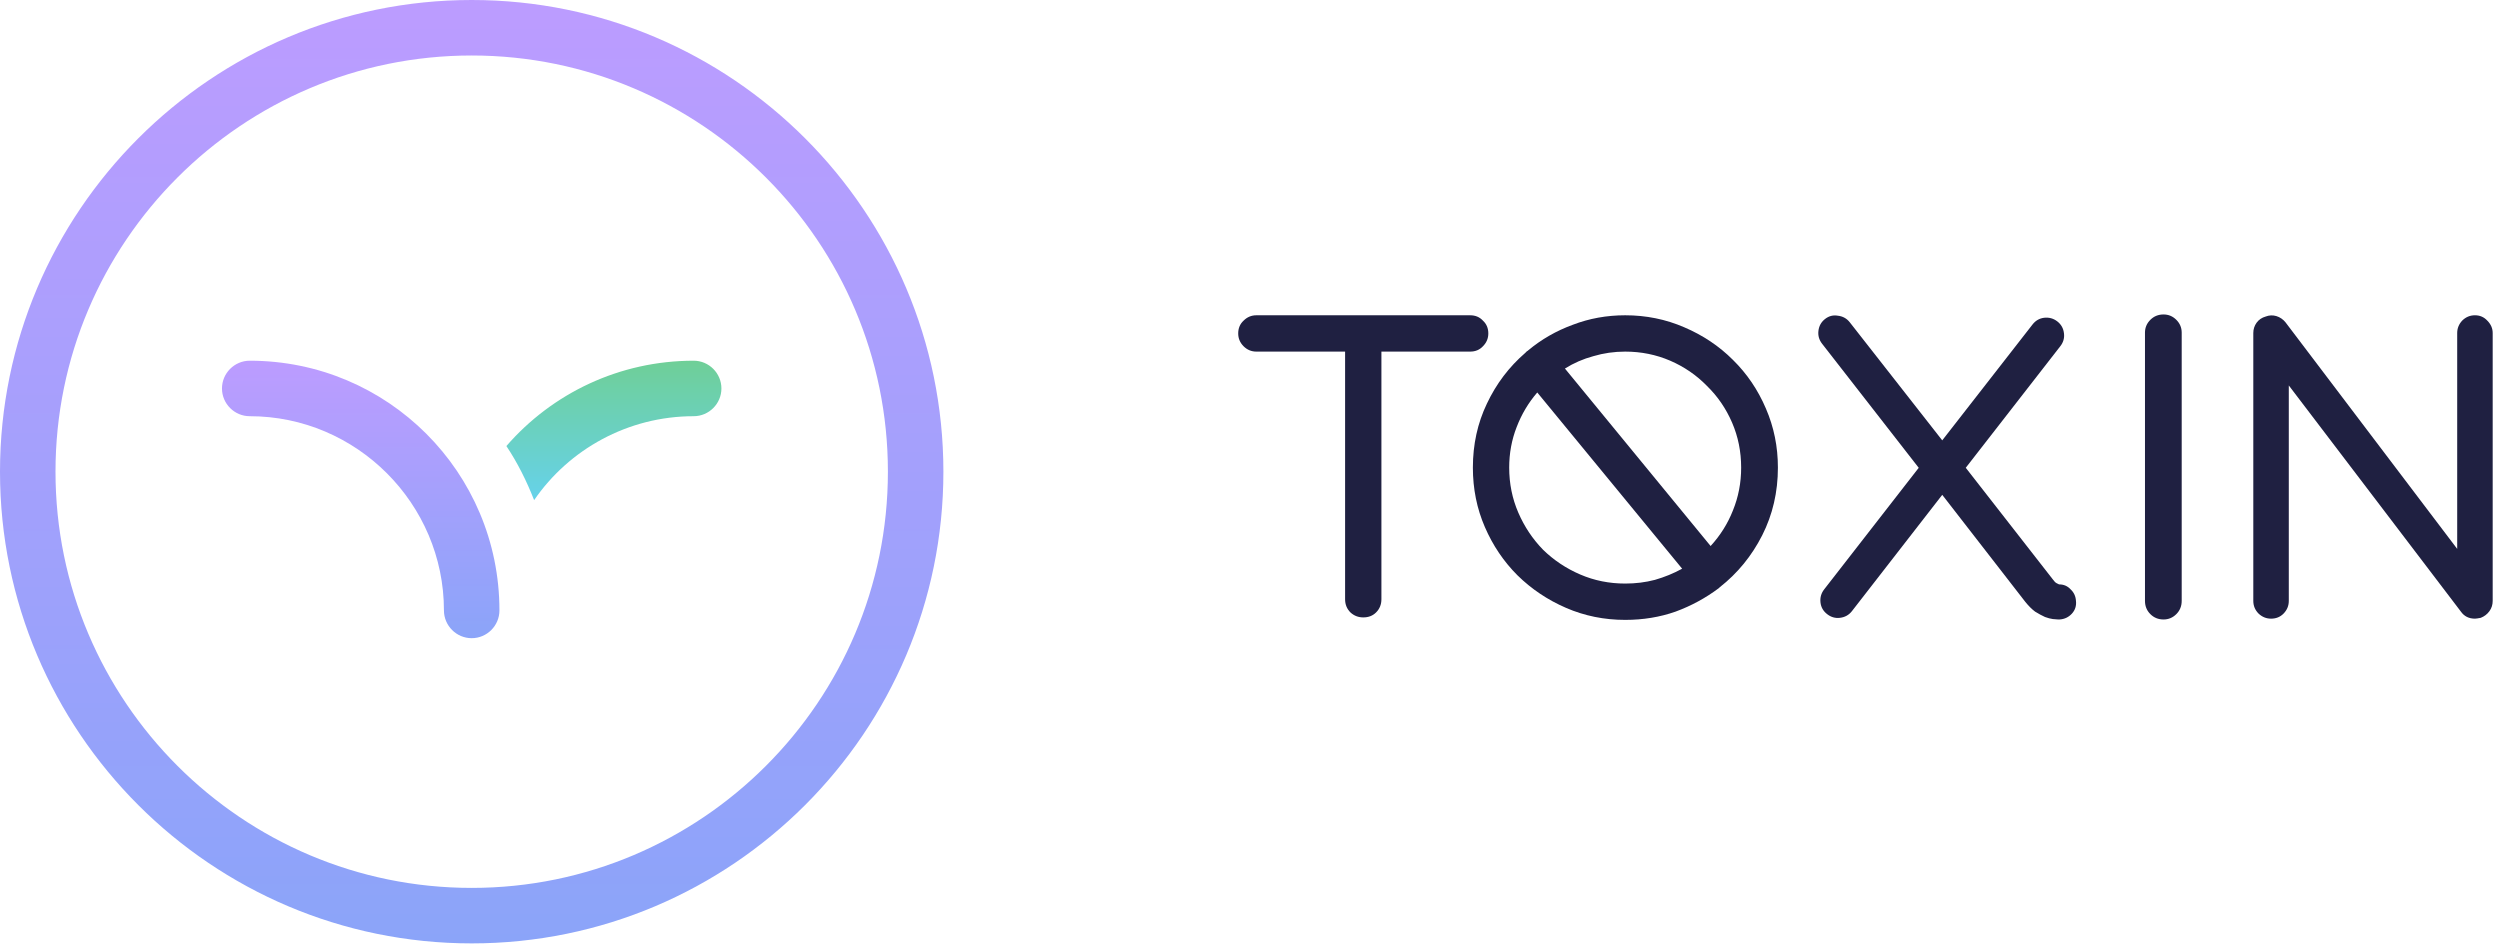
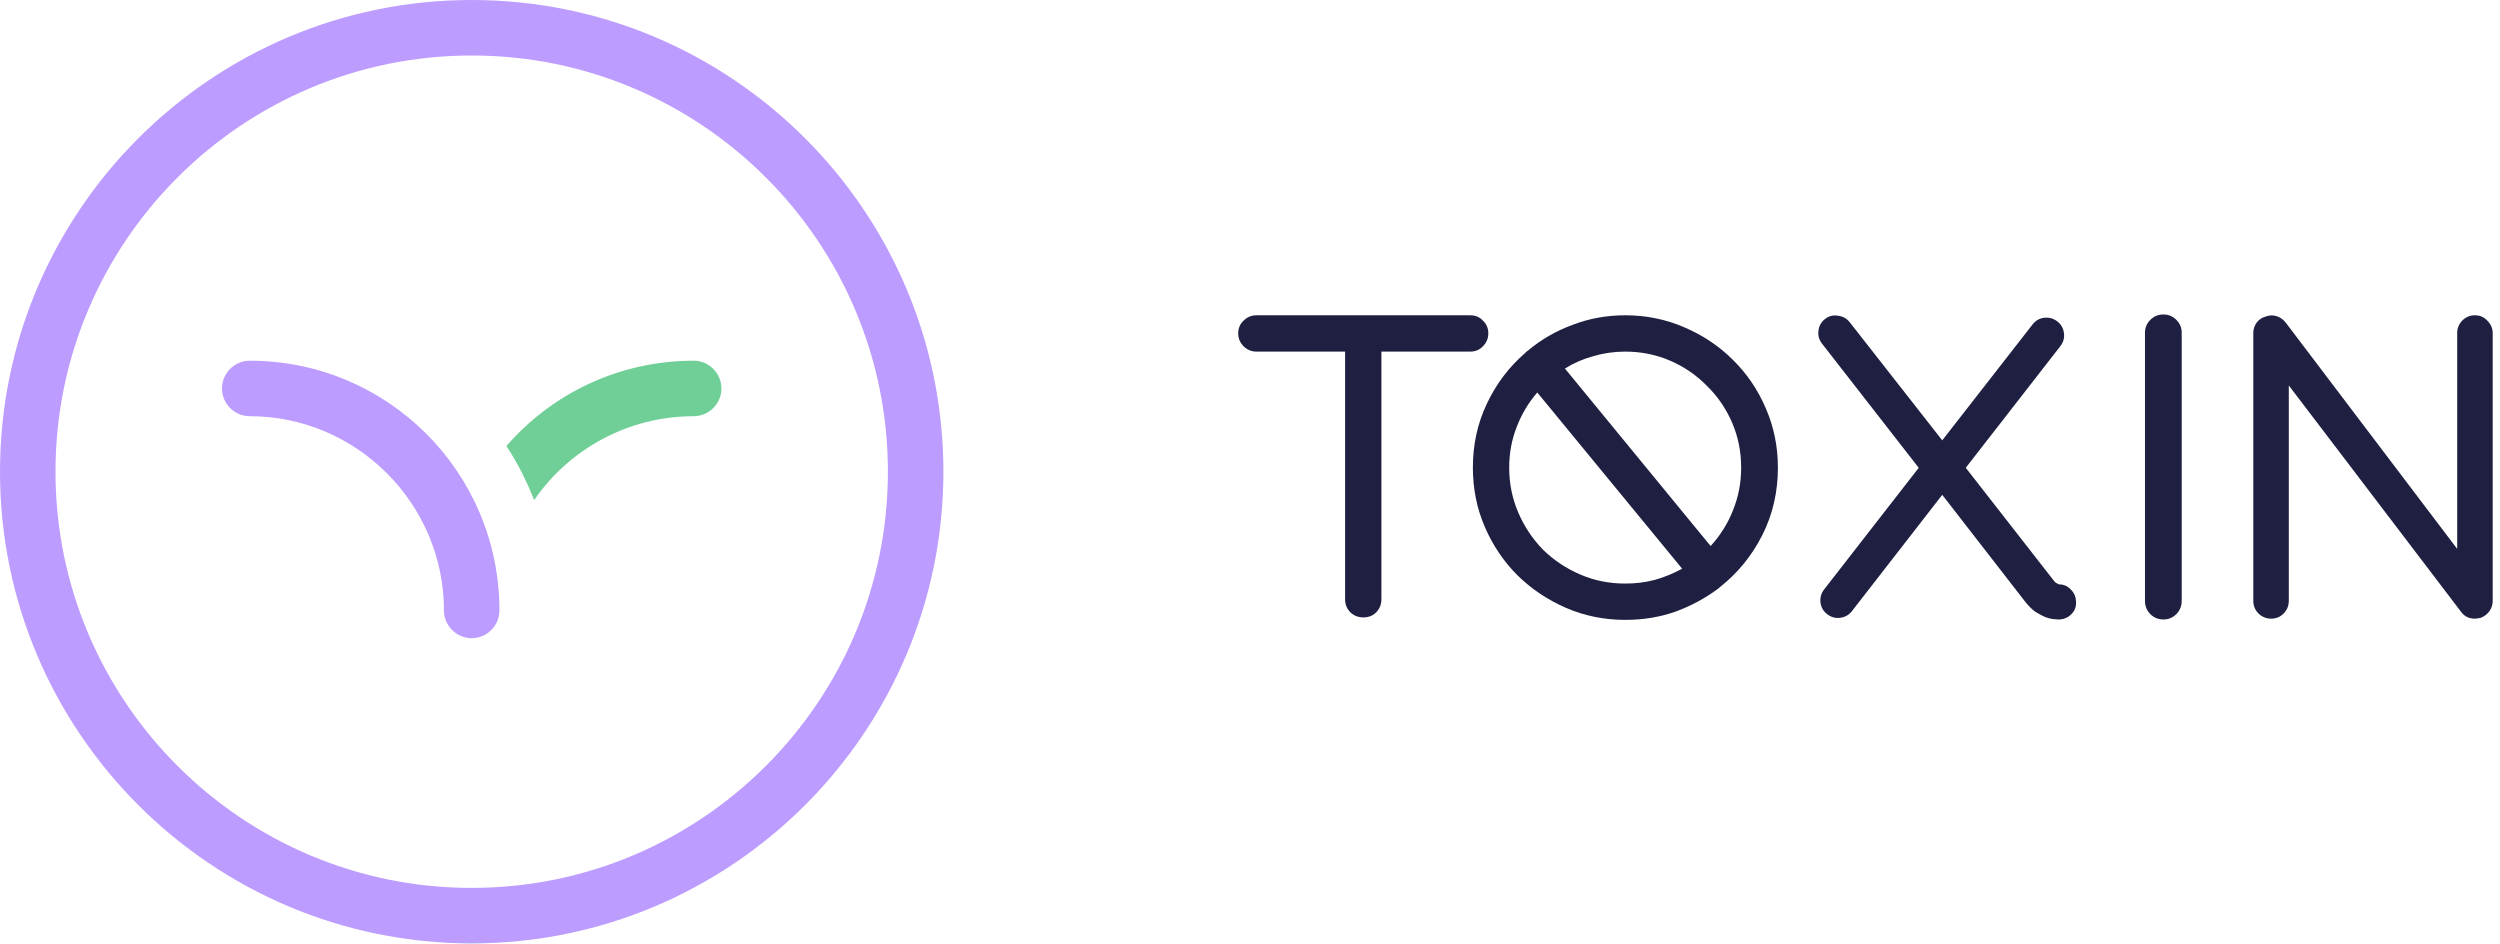
<svg xmlns="http://www.w3.org/2000/svg" width="106" height="40" viewBox="0 0 106 40" fill="none">
  <path d="M62.335 13.368C62.557 13.368 62.737 13.444 62.877 13.596C63.029 13.736 63.105 13.917 63.105 14.138C63.105 14.348 63.029 14.529 62.877 14.681C62.737 14.832 62.557 14.908 62.335 14.908H58.572V25.408C58.572 25.63 58.497 25.817 58.345 25.968C58.205 26.108 58.024 26.178 57.803 26.178C57.593 26.178 57.412 26.108 57.26 25.968C57.108 25.817 57.032 25.63 57.032 25.408V14.908H53.27C53.06 14.908 52.879 14.832 52.727 14.681C52.576 14.529 52.5 14.348 52.5 14.138C52.5 13.917 52.576 13.736 52.727 13.596C52.879 13.444 53.06 13.368 53.27 13.368H62.335Z" fill="#1F2041" />
  <path d="M68.908 13.368C69.794 13.368 70.629 13.537 71.41 13.876C72.203 14.214 72.892 14.675 73.475 15.258C74.07 15.842 74.537 16.53 74.875 17.323C75.213 18.105 75.383 18.939 75.383 19.826C75.383 20.864 75.161 21.821 74.718 22.696C74.274 23.571 73.674 24.306 72.915 24.901C72.915 24.901 72.903 24.913 72.88 24.936C72.32 25.356 71.708 25.688 71.043 25.933C70.378 26.167 69.666 26.283 68.908 26.283C68.021 26.283 67.187 26.114 66.405 25.776C65.623 25.438 64.935 24.977 64.34 24.393C63.757 23.81 63.296 23.128 62.958 22.346C62.619 21.564 62.45 20.724 62.45 19.826C62.45 18.846 62.648 17.942 63.045 17.113C63.442 16.273 63.984 15.556 64.673 14.961L64.743 14.891C64.754 14.891 64.772 14.879 64.795 14.856C65.355 14.389 65.985 14.027 66.685 13.771C67.385 13.502 68.126 13.368 68.908 13.368ZM68.908 24.743C69.351 24.743 69.771 24.691 70.168 24.586C70.576 24.469 70.961 24.312 71.323 24.113L65.18 16.641C64.807 17.073 64.515 17.562 64.305 18.111C64.095 18.648 63.99 19.219 63.99 19.826C63.99 20.503 64.118 21.138 64.375 21.733C64.632 22.328 64.982 22.853 65.425 23.308C65.88 23.752 66.405 24.102 67 24.358C67.595 24.615 68.231 24.743 68.908 24.743ZM72.53 23.151C72.938 22.707 73.254 22.206 73.475 21.646C73.709 21.074 73.825 20.468 73.825 19.826C73.825 19.149 73.697 18.513 73.44 17.918C73.183 17.323 72.828 16.804 72.373 16.361C71.929 15.906 71.41 15.55 70.815 15.293C70.22 15.037 69.584 14.908 68.908 14.908C68.441 14.908 67.992 14.973 67.56 15.101C67.128 15.217 66.726 15.393 66.353 15.626L72.53 23.151Z" fill="#1F2041" />
  <path d="M82.351 20.631C82.118 20.631 81.919 20.538 81.756 20.351L77.258 14.576C77.13 14.412 77.078 14.232 77.101 14.033C77.124 13.823 77.218 13.654 77.381 13.526C77.544 13.398 77.725 13.351 77.924 13.386C78.133 13.409 78.303 13.502 78.431 13.666L82.351 18.671L86.183 13.753C86.312 13.59 86.475 13.497 86.674 13.473C86.883 13.45 87.07 13.502 87.234 13.631C87.397 13.759 87.49 13.928 87.513 14.138C87.537 14.337 87.484 14.518 87.356 14.681L82.946 20.351C82.794 20.538 82.596 20.631 82.351 20.631ZM87.269 26.266C87.222 26.266 87.146 26.26 87.041 26.248C86.948 26.237 86.837 26.207 86.709 26.161C86.58 26.102 86.44 26.027 86.288 25.933C86.148 25.828 86.008 25.688 85.868 25.513L82.351 20.981L78.519 25.916C78.39 26.079 78.221 26.172 78.011 26.196C77.813 26.219 77.632 26.167 77.469 26.038C77.305 25.91 77.212 25.747 77.189 25.548C77.165 25.338 77.218 25.152 77.346 24.988L81.756 19.318C81.896 19.132 82.088 19.038 82.334 19.038C82.59 19.038 82.794 19.132 82.946 19.318L87.041 24.568C87.099 24.65 87.152 24.703 87.198 24.726C87.245 24.749 87.28 24.767 87.303 24.778C87.502 24.778 87.665 24.848 87.793 24.988C87.933 25.117 88.009 25.28 88.021 25.478C88.044 25.688 87.986 25.869 87.846 26.021C87.706 26.172 87.531 26.254 87.321 26.266H87.269Z" fill="#1F2041" />
  <path d="M91.734 26.266C91.513 26.266 91.326 26.19 91.174 26.038C91.023 25.887 90.947 25.7 90.947 25.478V14.103C90.947 13.893 91.023 13.713 91.174 13.561C91.326 13.409 91.513 13.333 91.734 13.333C91.944 13.333 92.125 13.409 92.277 13.561C92.428 13.713 92.504 13.893 92.504 14.103V25.478C92.504 25.7 92.428 25.887 92.277 26.038C92.125 26.19 91.944 26.266 91.734 26.266Z" fill="#1F2041" />
  <path d="M104.938 26.231C104.681 26.231 104.483 26.132 104.343 25.933L97.045 16.343V25.478C97.045 25.688 96.969 25.869 96.818 26.021C96.678 26.161 96.503 26.231 96.293 26.231C96.094 26.231 95.919 26.161 95.768 26.021C95.616 25.869 95.54 25.688 95.54 25.478V14.121C95.54 13.957 95.587 13.812 95.68 13.683C95.773 13.555 95.902 13.467 96.065 13.421C96.217 13.363 96.368 13.357 96.52 13.403C96.672 13.45 96.8 13.537 96.905 13.666L104.185 23.273V14.121C104.185 13.922 104.255 13.748 104.395 13.596C104.547 13.444 104.728 13.368 104.938 13.368C105.148 13.368 105.323 13.444 105.463 13.596C105.614 13.748 105.69 13.922 105.69 14.121V25.478C105.69 25.642 105.643 25.788 105.55 25.916C105.457 26.044 105.334 26.137 105.183 26.196C105.066 26.219 104.984 26.231 104.938 26.231Z" fill="#1F2041" />
  <path d="M20 27.059C19.353 27.059 18.823 26.529 18.823 25.882C18.823 21.353 15.117 17.647 10.588 17.647C9.941 17.647 9.412 17.118 9.412 16.471C9.412 15.824 9.941 15.294 10.588 15.294C16.441 15.294 21.176 20.029 21.176 25.882C21.176 26.529 20.647 27.059 20 27.059Z" fill="url(#paint0_linear)" />
  <path d="M30.588 16.471C30.588 17.118 30.059 17.647 29.412 17.647C26.618 17.647 24.118 19.059 22.647 21.206C22.323 20.382 21.941 19.618 21.471 18.912C23.412 16.677 26.265 15.294 29.412 15.294C30.059 15.294 30.588 15.824 30.588 16.471Z" fill="url(#paint1_linear)" />
  <path d="M20 40C8.971 40 0 31.029 0 20C0 8.971 8.971 0 20 0C31.029 0 40 8.971 40 20C40 31.029 31.029 40 20 40ZM20 2.353C10.265 2.353 2.353 10.265 2.353 20C2.353 29.735 10.265 37.647 20 37.647C29.735 37.647 37.647 29.735 37.647 20C37.647 10.265 29.735 2.353 20 2.353Z" fill="url(#paint2_linear)" />
  <defs>
    <linearGradient id="paint0_linear" x1="15.294" y1="15.294" x2="15.294" y2="27.059" gradientUnits="userSpaceOnUse">
-       <stop stop-color="#BC9CFF" />
+       <stop offset="1" stop-color="#BC9CFF" />
      <stop offset="1" stop-color="#8BA4F9" />
    </linearGradient>
    <linearGradient id="paint1_linear" x1="26.029" y1="15.294" x2="26.029" y2="21.206" gradientUnits="userSpaceOnUse">
-       <stop stop-color="#6FCF97" />
+       <stop offset="1" stop-color="#6FCF97" />
      <stop offset="1" stop-color="#66D2EA" />
    </linearGradient>
    <linearGradient id="paint2_linear" x1="20" y1="0" x2="20" y2="40" gradientUnits="userSpaceOnUse">
-       <stop stop-color="#BC9CFF" />
+       <stop offset="1" stop-color="#BC9CFF" />
      <stop offset="1" stop-color="#8BA4F9" />
    </linearGradient>
  </defs>
</svg>
